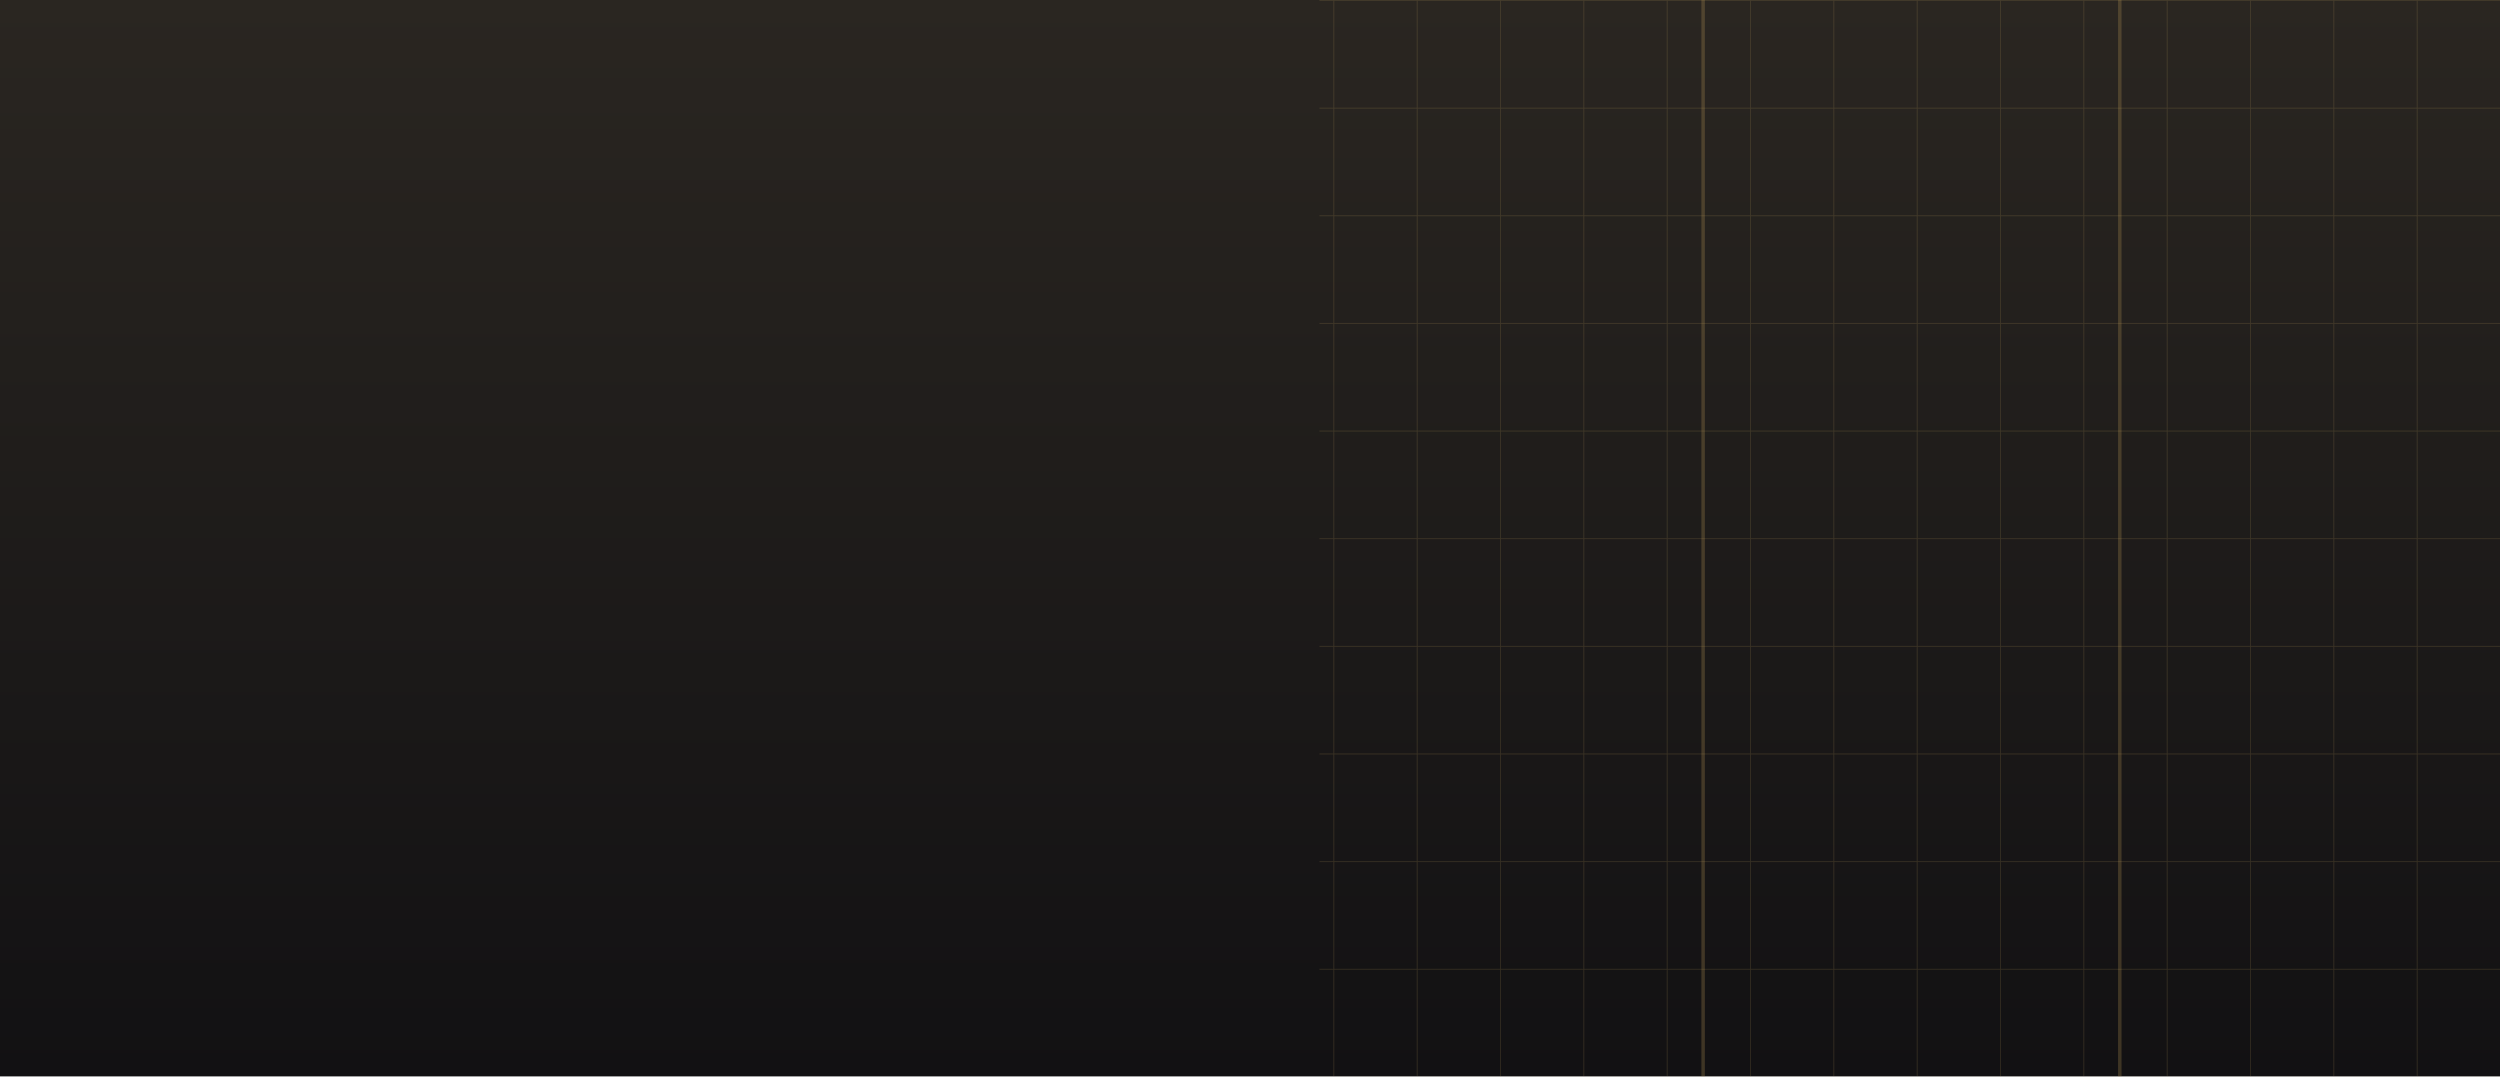
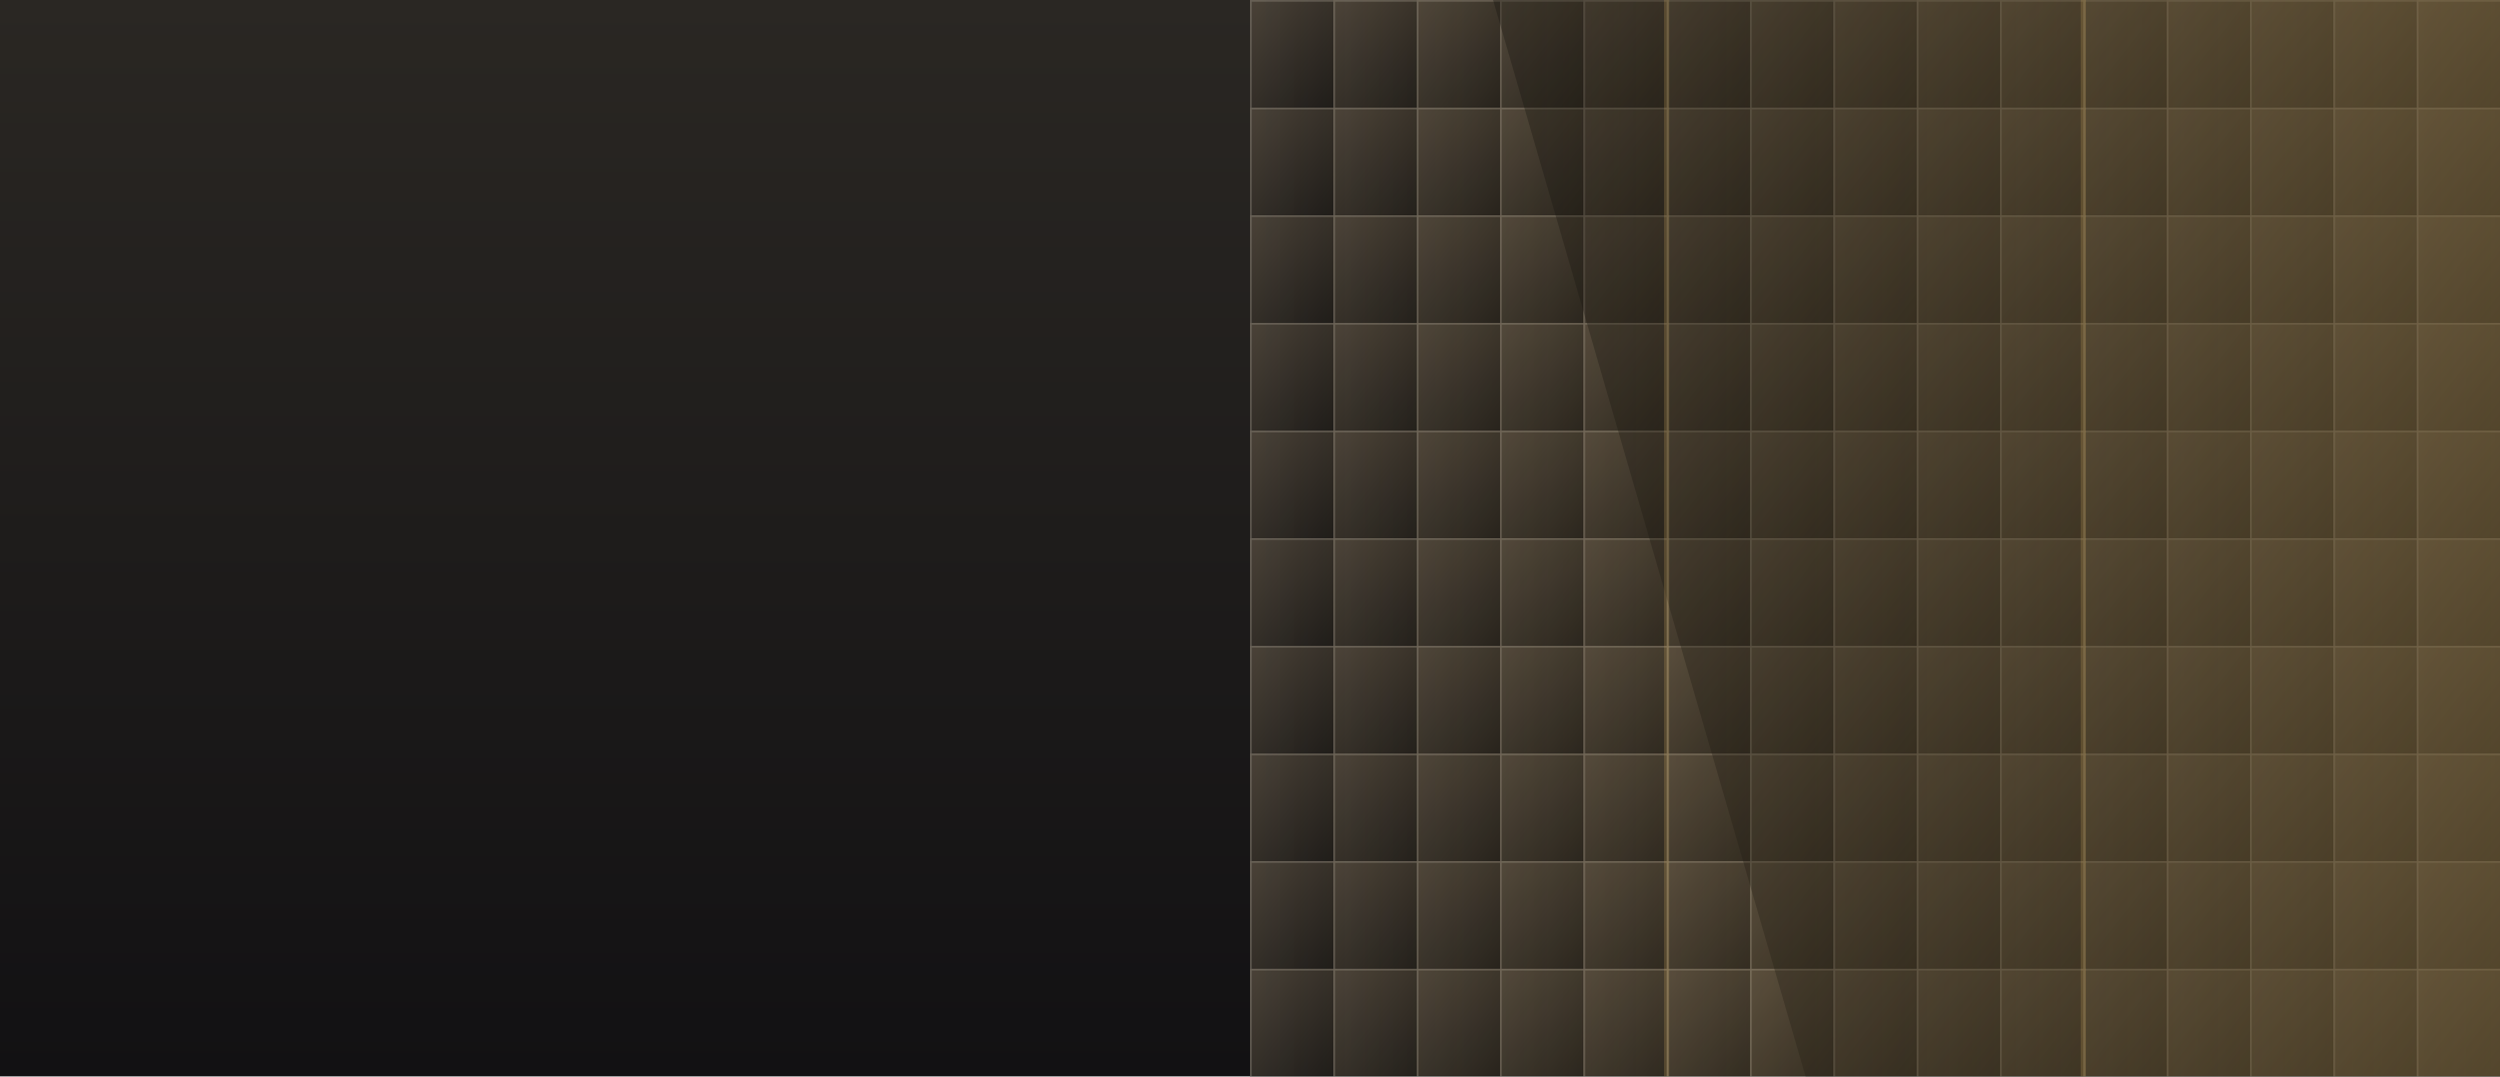
<svg xmlns="http://www.w3.org/2000/svg" viewBox="0 0 1440 620" preserveAspectRatio="xMidYMid slice">
  <defs>
    <linearGradient id="sky" x1="0" y1="0" x2="0" y2="1">
-       <stop offset="0" stop-color="#2a2621" />
+       <stop offset="0" stop-color="#2a2723" />
      <stop offset="1" stop-color="#121113" />
    </linearGradient>
+     <linearGradient id="glass" x1="0" y1="0" x2="1" y2="1">
+       <stop offset="0" stop-color="#4a4238" />
+       <stop offset="1" stop-color="#1c1a18" />
+     </linearGradient>
+     <linearGradient id="glow" x1="0" y1="0" x2="1" y2="0">
+       <stop offset="0" stop-color="#c6a15b" stop-opacity="0" />
+       <stop offset="1" stop-color="#c6a15b" stop-opacity="0.35" />
+     </linearGradient>
    <pattern id="mullions" width="48" height="62" patternUnits="userSpaceOnUse">
-       <rect width="48" height="62" fill="none" />
-       <path d="M0 0V62M0 0H48" stroke="#c6a15b" stroke-opacity="0.18" stroke-width="1" />
+       <rect width="48" height="62" fill="url(#glass)" />
+       <path d="M0 0H48M0 0V62" stroke="#8a8378" stroke-opacity="0.45" stroke-width="2" />
    </pattern>
  </defs>
  <rect width="1440" height="620" fill="url(#sky)" />
-   <rect x="760" y="0" width="680" height="620" fill="url(#mullions)" />
-   <rect x="980" y="0" width="2" height="620" fill="#c6a15b" fill-opacity="0.25" />
-   <rect x="1220" y="0" width="2" height="620" fill="#c6a15b" fill-opacity="0.25" />
+   <rect x="720" y="0" width="720" height="620" fill="url(#mullions)" />
+   <polygon points="860,0 1440,0 1440,620 1040,620" fill="#0a0a0b" fill-opacity="0.35" />
+   <rect x="720" y="0" width="720" height="620" fill="url(#glow)" />
+   <path d="M960 0V620M1200 0V620" stroke="#c6a15b" stroke-opacity="0.25" stroke-width="3" />
</svg>
